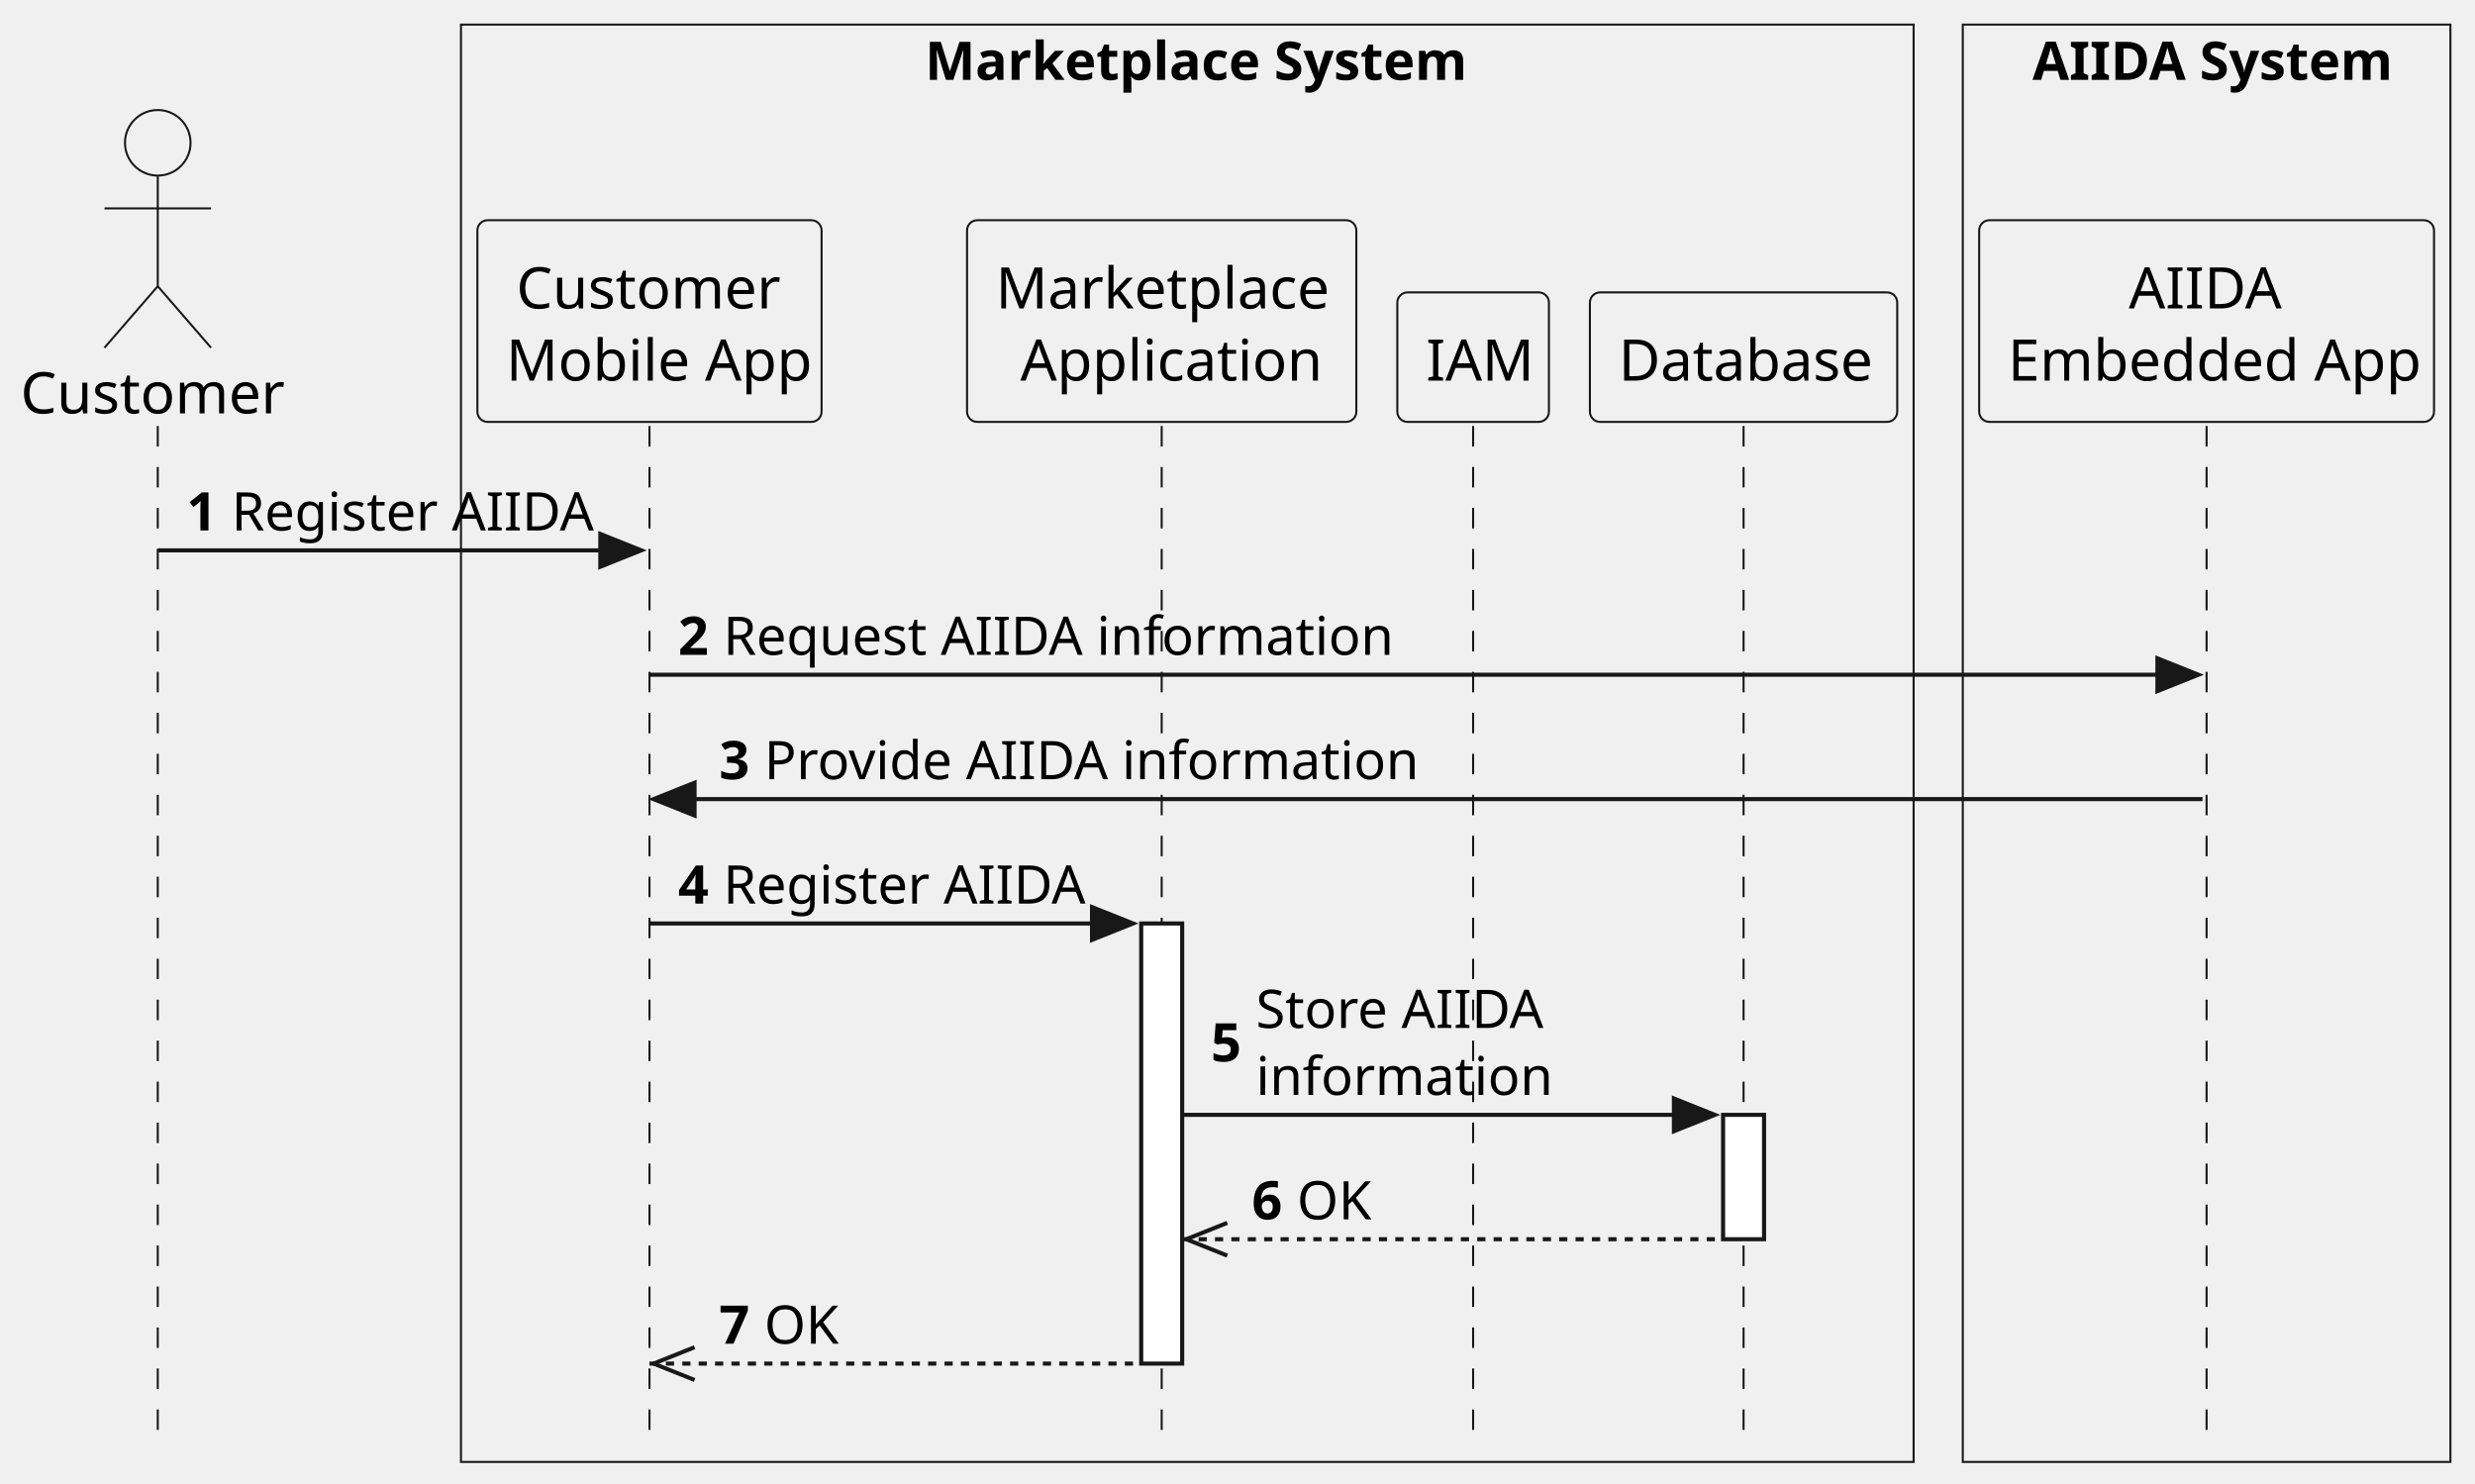
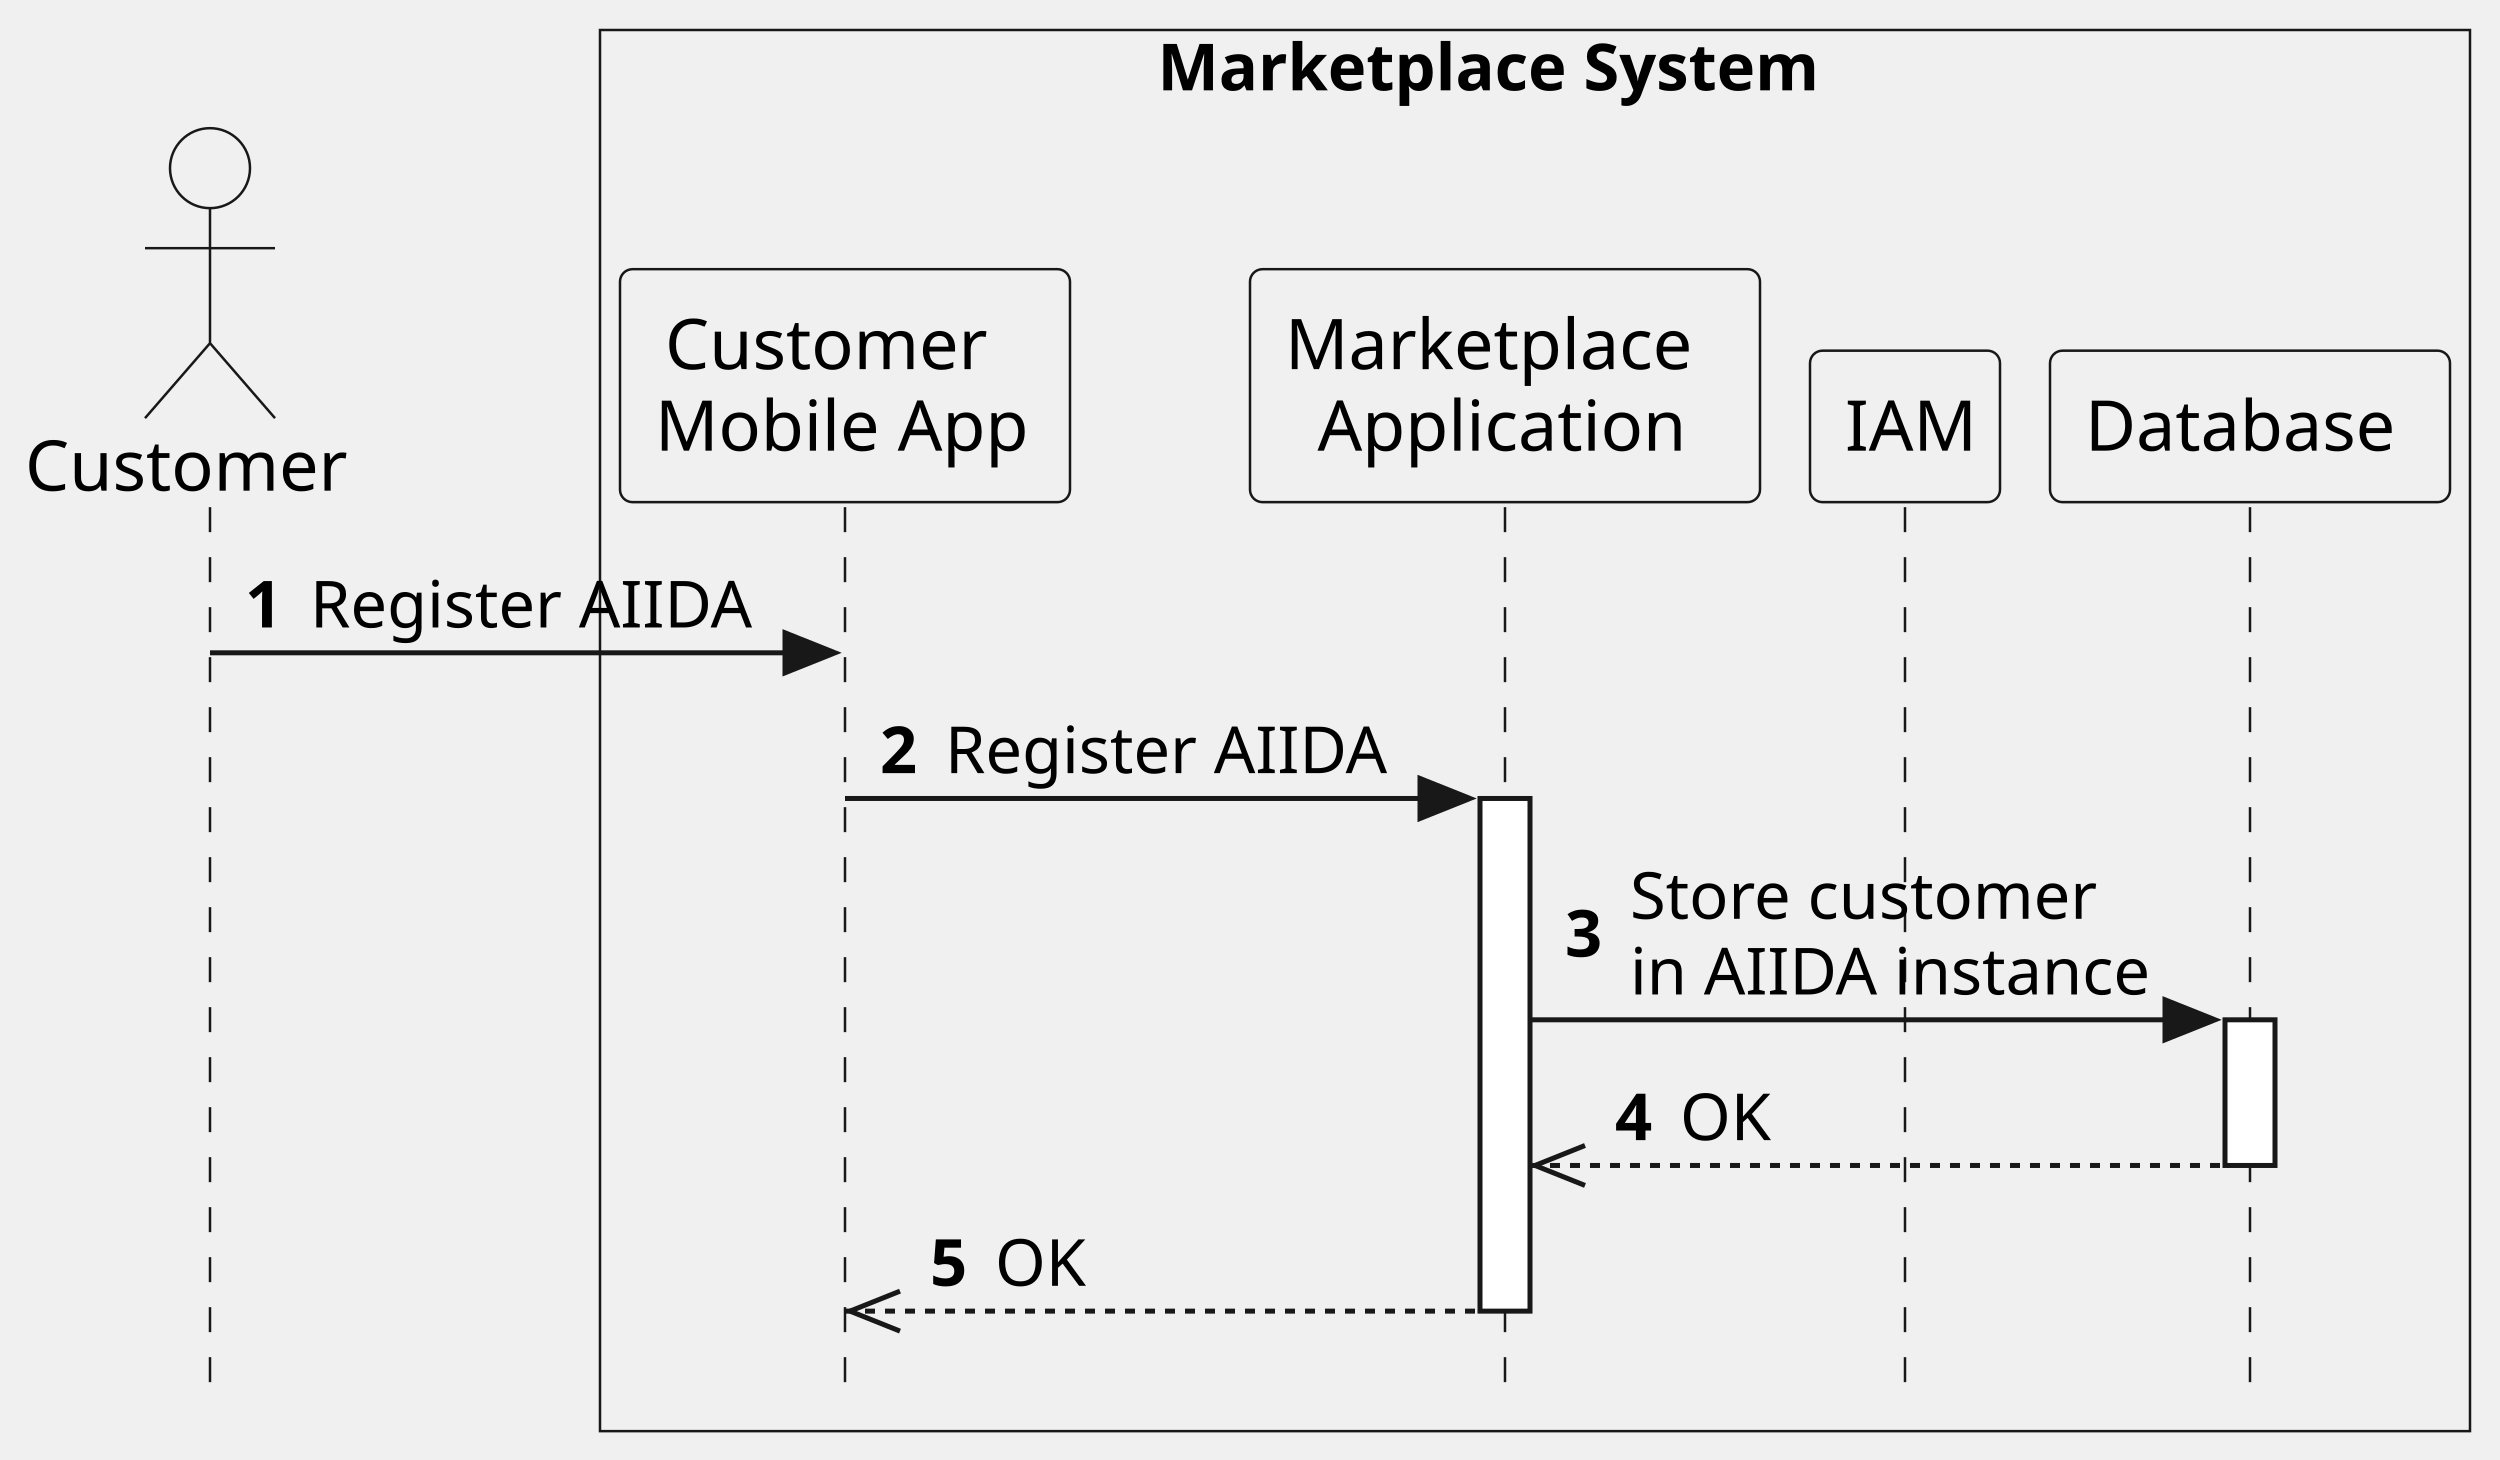
- <svg xmlns="http://www.w3.org/2000/svg" contentStyleType="text/css" height="362px" preserveAspectRatio="none" style="width:604px;height:362px;background:#FFFFFF;" version="1.1" viewBox="0 0 604 362" width="604px" zoomAndPan="magnify">
+ <svg xmlns="http://www.w3.org/2000/svg" contentStyleType="text/css" height="292px" preserveAspectRatio="none" style="width:500px;height:292px;background:#FFFFFF;" version="1.1" viewBox="0 0 500 292" width="500px" zoomAndPan="magnify">
  <defs />
  <g>
-     <rect fill="none" height="350.773" style="stroke:#181818;stroke-width:0.5;" width="354.5" x="112.5" y="6" />
-     <text fill="#000000" font-family="sans-serif" font-size="13" font-weight="bold" lengthAdjust="spacing" textLength="128" x="225.75" y="19.495">Marketplace System</text>
-     <rect fill="none" height="350.773" style="stroke:#181818;stroke-width:0.5;" width="119" x="479" y="6" />
-     <text fill="#000000" font-family="sans-serif" font-size="13" font-weight="bold" lengthAdjust="spacing" textLength="85" x="496" y="19.495">AIIDA System</text>
-     <line style="stroke:#181818;stroke-width:0.5;stroke-dasharray:5.0,5.0;" x1="38.5" x2="38.5" y1="103.961" y2="350.773" />
-     <line style="stroke:#181818;stroke-width:0.5;stroke-dasharray:5.0,5.0;" x1="158.5" x2="158.5" y1="103.961" y2="350.773" />
-     <line style="stroke:#181818;stroke-width:0.5;stroke-dasharray:5.0,5.0;" x1="283.5" x2="283.5" y1="103.961" y2="350.773" />
-     <rect fill="#FFFFFF" height="107.406" style="stroke:#181818;stroke-width:1.0;" width="10" x="278.5" y="225.367" />
-     <line style="stroke:#181818;stroke-width:0.5;stroke-dasharray:5.0,5.0;" x1="359.5" x2="359.5" y1="103.961" y2="350.773" />
-     <line style="stroke:#181818;stroke-width:0.5;stroke-dasharray:5.0,5.0;" x1="425.5" x2="425.5" y1="103.961" y2="350.773" />
-     <rect fill="#FFFFFF" height="30.352" style="stroke:#181818;stroke-width:1.0;" width="10" x="420.5" y="272.07" />
-     <line style="stroke:#181818;stroke-width:0.5;stroke-dasharray:5.0,5.0;" x1="538.5" x2="538.5" y1="103.961" y2="350.773" />
-     <text fill="#000000" font-family="sans-serif" font-size="14" lengthAdjust="spacing" textLength="61" x="5" y="100.885">Customer</text>
-     <ellipse cx="38.5" cy="34.852" fill="none" rx="8" ry="8" style="stroke:#181818;stroke-width:0.5;" />
-     <path d="M38.5,42.852 L38.5,69.852 M25.5,50.852 L51.5,50.852 M38.5,69.852 L25.5,84.852 M38.5,69.852 L51.5,84.852 " fill="none" style="stroke:#181818;stroke-width:0.5;" />
-     <rect fill="none" height="49.219" rx="2.5" ry="2.5" style="stroke:#181818;stroke-width:0.5;" width="84" x="116.5" y="53.742" />
-     <text fill="#000000" font-family="sans-serif" font-size="14" lengthAdjust="spacing" textLength="61" x="126" y="75.275">Customer</text>
-     <text fill="#000000" font-family="sans-serif" font-size="14" lengthAdjust="spacing" textLength="70" x="123.5" y="92.885">Mobile App</text>
-     <rect fill="none" height="49.219" rx="2.5" ry="2.5" style="stroke:#181818;stroke-width:0.5;" width="95" x="236" y="53.742" />
-     <text fill="#000000" font-family="sans-serif" font-size="14" lengthAdjust="spacing" textLength="77" x="243" y="75.275">Marketplace</text>
-     <text fill="#000000" font-family="sans-serif" font-size="14" lengthAdjust="spacing" textLength="69" x="249" y="92.885">Application</text>
-     <rect fill="none" height="31.609" rx="2.5" ry="2.5" style="stroke:#181818;stroke-width:0.5;" width="37" x="341" y="71.352" />
-     <text fill="#000000" font-family="sans-serif" font-size="14" lengthAdjust="spacing" textLength="23" x="348" y="92.885">IAM</text>
-     <rect fill="none" height="31.609" rx="2.5" ry="2.5" style="stroke:#181818;stroke-width:0.5;" width="75" x="388" y="71.352" />
-     <text fill="#000000" font-family="sans-serif" font-size="14" lengthAdjust="spacing" textLength="61" x="395" y="92.885">Database</text>
-     <rect fill="none" height="49.219" rx="2.5" ry="2.5" style="stroke:#181818;stroke-width:0.5;" width="111" x="483" y="53.742" />
-     <text fill="#000000" font-family="sans-serif" font-size="14" lengthAdjust="spacing" textLength="34" x="519.5" y="75.275">AIIDA</text>
-     <text fill="#000000" font-family="sans-serif" font-size="14" lengthAdjust="spacing" textLength="97" x="490" y="92.885">Embedded App</text>
-     <polygon fill="#181818" points="146.5,130.312,156.5,134.312,146.5,138.312" style="stroke:#181818;stroke-width:1.0;" />
-     <line style="stroke:#181818;stroke-width:1.0;" x1="38.5" x2="152.5" y1="134.312" y2="134.312" />
-     <text fill="#000000" font-family="sans-serif" font-size="13" font-weight="bold" lengthAdjust="spacing" textLength="7" x="45.5" y="129.456">1</text>
-     <text fill="#000000" font-family="sans-serif" font-size="13" lengthAdjust="spacing" textLength="85" x="56.5" y="129.456">Register AIIDA</text>
-     <polygon fill="#181818" points="526.5,160.664,536.5,164.664,526.5,168.664" style="stroke:#181818;stroke-width:1.0;" />
-     <line style="stroke:#181818;stroke-width:1.0;" x1="158.5" x2="532.5" y1="164.664" y2="164.664" />
-     <text fill="#000000" font-family="sans-serif" font-size="13" font-weight="bold" lengthAdjust="spacing" textLength="7" x="165.5" y="159.808">2</text>
-     <text fill="#000000" font-family="sans-serif" font-size="13" lengthAdjust="spacing" textLength="152" x="176.5" y="159.808">Request AIIDA information</text>
-     <polygon fill="#181818" points="169.5,191.016,159.5,195.016,169.5,199.016" style="stroke:#181818;stroke-width:1.0;" />
-     <line style="stroke:#181818;stroke-width:1.0;" x1="163.5" x2="537.5" y1="195.016" y2="195.016" />
-     <text fill="#000000" font-family="sans-serif" font-size="13" font-weight="bold" lengthAdjust="spacing" textLength="7" x="175.5" y="190.159">3</text>
-     <text fill="#000000" font-family="sans-serif" font-size="13" lengthAdjust="spacing" textLength="146" x="186.5" y="190.159">Provide AIIDA information</text>
-     <polygon fill="#181818" points="266.5,221.367,276.5,225.367,266.5,229.367" style="stroke:#181818;stroke-width:1.0;" />
-     <line style="stroke:#181818;stroke-width:1.0;" x1="158.5" x2="272.5" y1="225.367" y2="225.367" />
-     <text fill="#000000" font-family="sans-serif" font-size="13" font-weight="bold" lengthAdjust="spacing" textLength="7" x="165.5" y="220.511">4</text>
-     <text fill="#000000" font-family="sans-serif" font-size="13" lengthAdjust="spacing" textLength="85" x="176.5" y="220.511">Register AIIDA</text>
-     <polygon fill="#181818" points="408.5,268.07,418.5,272.07,408.5,276.07" style="stroke:#181818;stroke-width:1.0;" />
-     <line style="stroke:#181818;stroke-width:1.0;" x1="288.5" x2="414.5" y1="272.07" y2="272.07" />
-     <text fill="#000000" font-family="sans-serif" font-size="13" font-weight="bold" lengthAdjust="spacing" textLength="7" x="295.5" y="259.038">5</text>
-     <text fill="#000000" font-family="sans-serif" font-size="13" lengthAdjust="spacing" textLength="68" x="306.5" y="250.862">Store AIIDA</text>
-     <text fill="#000000" font-family="sans-serif" font-size="13" lengthAdjust="spacing" textLength="63" x="306.5" y="267.214">information</text>
-     <line style="stroke:#181818;stroke-width:1.0;" x1="289.5" x2="299.5" y1="302.422" y2="298.422" />
-     <line style="stroke:#181818;stroke-width:1.0;" x1="289.5" x2="299.5" y1="302.422" y2="306.422" />
-     <line style="stroke:#181818;stroke-width:1.0;stroke-dasharray:2.0,2.0;" x1="288.5" x2="419.5" y1="302.422" y2="302.422" />
-     <text fill="#000000" font-family="sans-serif" font-size="13" font-weight="bold" lengthAdjust="spacing" textLength="7" x="305.5" y="297.565">6</text>
-     <text fill="#000000" font-family="sans-serif" font-size="13" lengthAdjust="spacing" textLength="19" x="316.5" y="297.565">OK</text>
-     <line style="stroke:#181818;stroke-width:1.0;" x1="159.5" x2="169.5" y1="332.773" y2="328.773" />
-     <line style="stroke:#181818;stroke-width:1.0;" x1="159.5" x2="169.5" y1="332.773" y2="336.773" />
-     <line style="stroke:#181818;stroke-width:1.0;stroke-dasharray:2.0,2.0;" x1="158.5" x2="277.5" y1="332.773" y2="332.773" />
-     <text fill="#000000" font-family="sans-serif" font-size="13" font-weight="bold" lengthAdjust="spacing" textLength="7" x="175.5" y="327.917">7</text>
-     <text fill="#000000" font-family="sans-serif" font-size="13" lengthAdjust="spacing" textLength="19" x="186.5" y="327.917">OK</text>
+     <rect fill="none" height="280.227" style="stroke:#181818;stroke-width:0.5;" width="374" x="120" y="6" />
+     <text fill="#000000" font-family="sans-serif" font-size="13" font-weight="bold" lengthAdjust="spacing" textLength="151" x="231.5" y="18.067">Marketplace System</text>
+     <line style="stroke:#181818;stroke-width:0.5;stroke-dasharray:5.0,5.0;" x1="42" x2="42" y1="101.43" y2="280.227" />
+     <line style="stroke:#181818;stroke-width:0.5;stroke-dasharray:5.0,5.0;" x1="169" x2="169" y1="101.43" y2="280.227" />
+     <line style="stroke:#181818;stroke-width:0.5;stroke-dasharray:5.0,5.0;" x1="301" x2="301" y1="101.43" y2="280.227" />
+     <rect fill="#FFFFFF" height="102.531" style="stroke:#181818;stroke-width:1.0;" width="10" x="296" y="159.695" />
+     <line style="stroke:#181818;stroke-width:0.5;stroke-dasharray:5.0,5.0;" x1="381" x2="381" y1="101.43" y2="280.227" />
+     <line style="stroke:#181818;stroke-width:0.5;stroke-dasharray:5.0,5.0;" x1="450" x2="450" y1="101.43" y2="280.227" />
+     <rect fill="#FFFFFF" height="29.133" style="stroke:#181818;stroke-width:1.0;" width="10" x="445" y="203.961" />
+     <text fill="#000000" font-family="sans-serif" font-size="14" lengthAdjust="spacing" textLength="68" x="5" y="98.128">Customer</text>
+     <ellipse cx="42" cy="33.633" fill="none" rx="8" ry="8" style="stroke:#181818;stroke-width:0.5;" />
+     <path d="M42,41.633 L42,68.633 M29,49.633 L55,49.633 M42,68.633 L29,83.633 M42,68.633 L55,83.633 " fill="none" style="stroke:#181818;stroke-width:0.5;" />
+     <rect fill="none" height="46.594" rx="2.5" ry="2.5" style="stroke:#181818;stroke-width:0.5;" width="90" x="124" y="53.836" />
+     <text fill="#000000" font-family="sans-serif" font-size="14" lengthAdjust="spacing" textLength="68" x="133" y="73.831">Customer</text>
+     <text fill="#000000" font-family="sans-serif" font-size="14" lengthAdjust="spacing" textLength="76" x="131" y="90.128">Mobile App</text>
+     <rect fill="none" height="46.594" rx="2.5" ry="2.5" style="stroke:#181818;stroke-width:0.5;" width="102" x="250" y="53.836" />
+     <text fill="#000000" font-family="sans-serif" font-size="14" lengthAdjust="spacing" textLength="84" x="257" y="73.831">Marketplace</text>
+     <text fill="#000000" font-family="sans-serif" font-size="14" lengthAdjust="spacing" textLength="75" x="263.5" y="90.128">Application</text>
+     <rect fill="none" height="30.297" rx="2.5" ry="2.5" style="stroke:#181818;stroke-width:0.5;" width="38" x="362" y="70.133" />
+     <text fill="#000000" font-family="sans-serif" font-size="14" lengthAdjust="spacing" textLength="24" x="369" y="90.128">IAM</text>
+     <rect fill="none" height="30.297" rx="2.5" ry="2.5" style="stroke:#181818;stroke-width:0.5;" width="80" x="410" y="70.133" />
+     <text fill="#000000" font-family="sans-serif" font-size="14" lengthAdjust="spacing" textLength="66" x="417" y="90.128">Database</text>
+     <polygon fill="#181818" points="157,126.562,167,130.562,157,134.562" style="stroke:#181818;stroke-width:1.0;" />
+     <line style="stroke:#181818;stroke-width:1.0;" x1="42" x2="163" y1="130.562" y2="130.562" />
+     <text fill="#000000" font-family="sans-serif" font-size="13" font-weight="bold" lengthAdjust="spacing" textLength="9" x="49" y="125.497">1</text>
+     <text fill="#000000" font-family="sans-serif" font-size="13" lengthAdjust="spacing" textLength="90" x="62" y="125.497">Register AIIDA</text>
+     <polygon fill="#181818" points="284,155.695,294,159.695,284,163.695" style="stroke:#181818;stroke-width:1.0;" />
+     <line style="stroke:#181818;stroke-width:1.0;" x1="169" x2="290" y1="159.695" y2="159.695" />
+     <text fill="#000000" font-family="sans-serif" font-size="13" font-weight="bold" lengthAdjust="spacing" textLength="9" x="176" y="154.629">2</text>
+     <text fill="#000000" font-family="sans-serif" font-size="13" lengthAdjust="spacing" textLength="90" x="189" y="154.629">Register AIIDA</text>
+     <polygon fill="#181818" points="433,199.961,443,203.961,433,207.961" style="stroke:#181818;stroke-width:1.0;" />
+     <line style="stroke:#181818;stroke-width:1.0;" x1="306" x2="439" y1="203.961" y2="203.961" />
+     <text fill="#000000" font-family="sans-serif" font-size="13" font-weight="bold" lengthAdjust="spacing" textLength="9" x="313" y="191.329">3</text>
+     <text fill="#000000" font-family="sans-serif" font-size="13" lengthAdjust="spacing" textLength="100" x="326" y="183.762">Store customer</text>
+     <text fill="#000000" font-family="sans-serif" font-size="13" lengthAdjust="spacing" textLength="107" x="326" y="198.895">in AIIDA instance</text>
+     <line style="stroke:#181818;stroke-width:1.0;" x1="307" x2="317" y1="233.094" y2="229.094" />
+     <line style="stroke:#181818;stroke-width:1.0;" x1="307" x2="317" y1="233.094" y2="237.094" />
+     <line style="stroke:#181818;stroke-width:1.0;stroke-dasharray:2.0,2.0;" x1="306" x2="444" y1="233.094" y2="233.094" />
+     <text fill="#000000" font-family="sans-serif" font-size="13" font-weight="bold" lengthAdjust="spacing" textLength="9" x="323" y="228.028">4</text>
+     <text fill="#000000" font-family="sans-serif" font-size="13" lengthAdjust="spacing" textLength="18" x="336" y="228.028">OK</text>
+     <line style="stroke:#181818;stroke-width:1.0;" x1="170" x2="180" y1="262.227" y2="258.227" />
+     <line style="stroke:#181818;stroke-width:1.0;" x1="170" x2="180" y1="262.227" y2="266.227" />
+     <line style="stroke:#181818;stroke-width:1.0;stroke-dasharray:2.0,2.0;" x1="169" x2="295" y1="262.227" y2="262.227" />
+     <text fill="#000000" font-family="sans-serif" font-size="13" font-weight="bold" lengthAdjust="spacing" textLength="9" x="186" y="257.161">5</text>
+     <text fill="#000000" font-family="sans-serif" font-size="13" lengthAdjust="spacing" textLength="18" x="199" y="257.161">OK</text>
  </g>
</svg>
